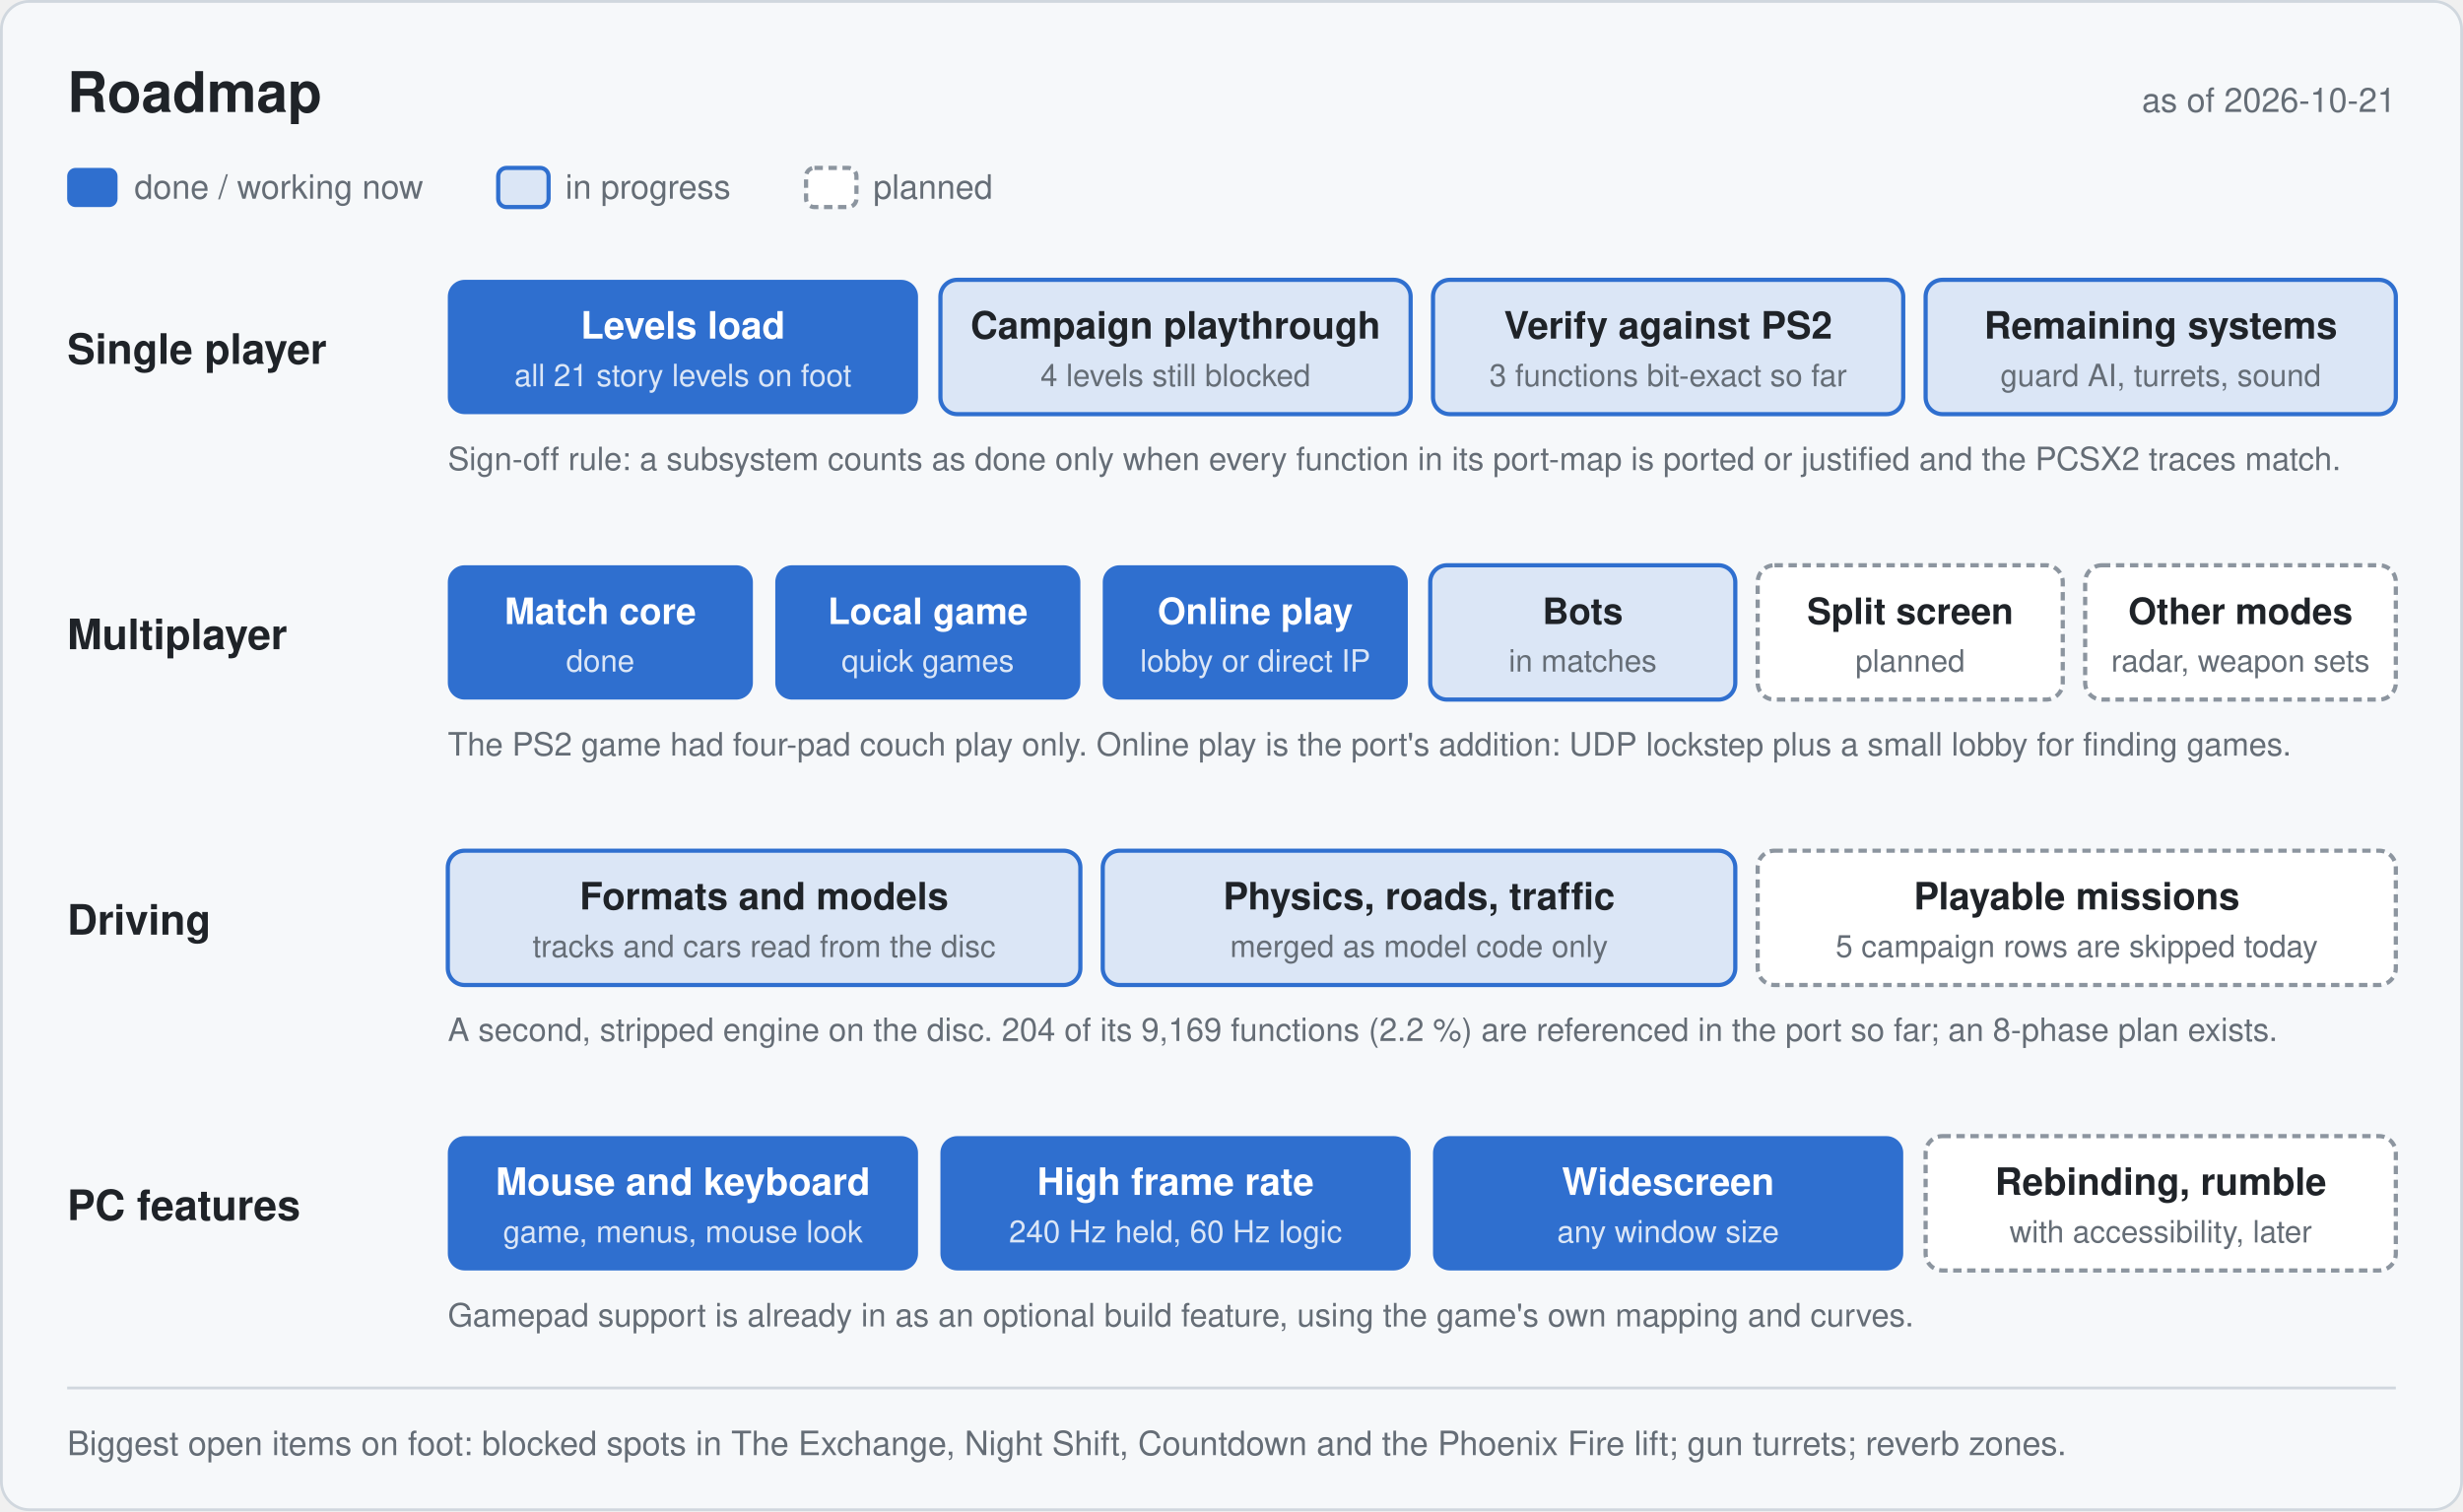
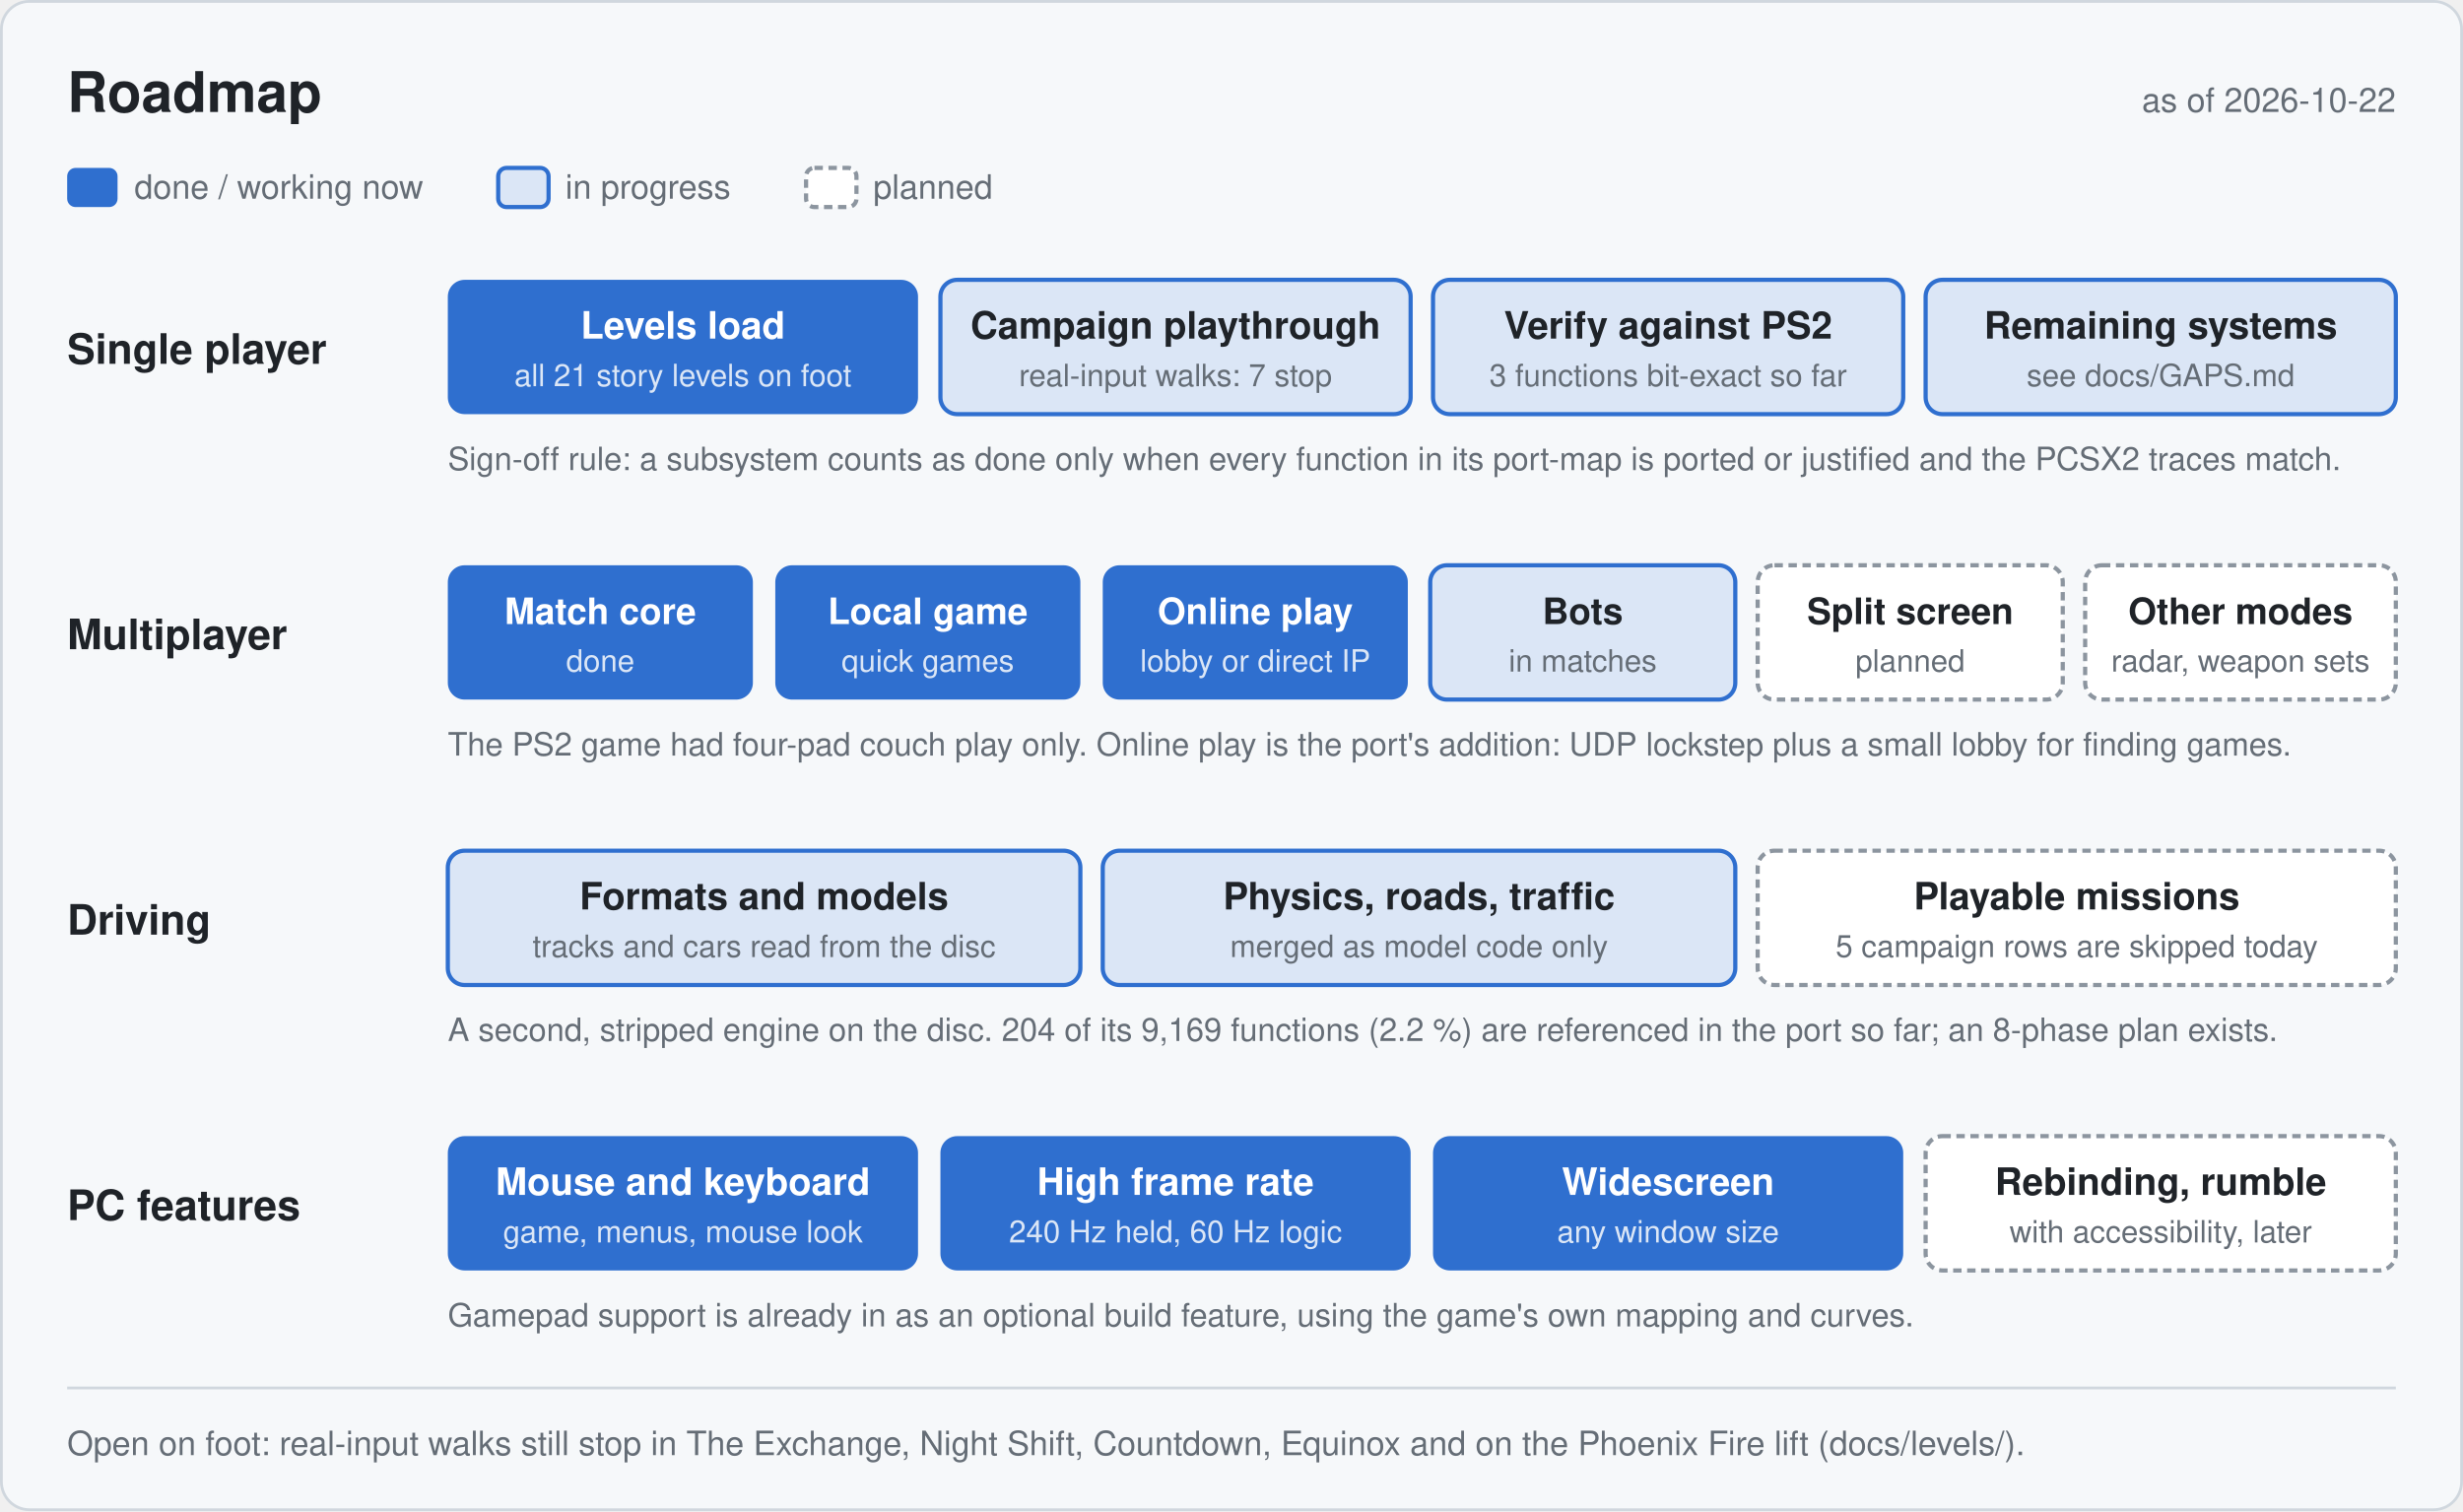
<svg xmlns="http://www.w3.org/2000/svg" width="880" height="540" viewBox="0 0 880 540" font-family="-apple-system, 'Segoe UI', Helvetica, Arial, sans-serif">
  <rect x="0.5" y="0.5" width="879" height="539" rx="10" fill="#f6f8fa" stroke="#d0d7de" />
  <text x="24" y="40" font-size="20" font-weight="600" fill="#1f2328">Roadmap</text>
-   <text x="856" y="40" font-size="12" fill="#656d76" text-anchor="end">as of 2026-10-21</text>
+   <text x="856" y="40" font-size="12" fill="#656d76" text-anchor="end">as of 2026-10-22</text>
  <g font-size="12" fill="#656d76">
    <rect x="24" y="60" width="18" height="14" rx="3" fill="#2f6fcf" />
    <text x="48" y="71">done / working now</text>
    <rect x="178" y="60" width="18" height="14" rx="3" fill="#dbe6f6" stroke="#2f6fcf" stroke-width="1.5" />
    <text x="202" y="71">in progress</text>
    <rect x="288" y="60" width="18" height="14" rx="3" fill="#ffffff" stroke="#8c959f" stroke-width="1.5" stroke-dasharray="3 2" />
    <text x="312" y="71">planned</text>
  </g>
  <text x="24" y="130" font-size="15" font-weight="600" fill="#1f2328">Single player</text>
  <g>
    <rect x="160" y="100" width="168" height="48" rx="6" fill="#2f6fcf" />
    <text x="244" y="121" font-size="13.5" font-weight="600" fill="#ffffff" text-anchor="middle">Levels load</text>
    <text x="244" y="138" font-size="11" fill="#dbe6f6" text-anchor="middle">all 21 story levels on foot</text>
    <rect x="336" y="100" width="168" height="48" rx="6" fill="#dbe6f6" stroke="#2f6fcf" stroke-width="1.5" />
    <text x="420" y="121" font-size="13.5" font-weight="600" fill="#1f2328" text-anchor="middle">Campaign playthrough</text>
-     <text x="420" y="138" font-size="11" fill="#656d76" text-anchor="middle">4 levels still blocked</text>
+     <text x="420" y="138" font-size="11" fill="#656d76" text-anchor="middle">real-input walks: 7 stop</text>
    <rect x="512" y="100" width="168" height="48" rx="6" fill="#dbe6f6" stroke="#2f6fcf" stroke-width="1.5" />
    <text x="596" y="121" font-size="13.5" font-weight="600" fill="#1f2328" text-anchor="middle">Verify against PS2</text>
    <text x="596" y="138" font-size="11" fill="#656d76" text-anchor="middle">3 functions bit-exact so far</text>
    <rect x="688" y="100" width="168" height="48" rx="6" fill="#dbe6f6" stroke="#2f6fcf" stroke-width="1.5" />
    <text x="772" y="121" font-size="13.5" font-weight="600" fill="#1f2328" text-anchor="middle">Remaining systems</text>
-     <text x="772" y="138" font-size="11" fill="#656d76" text-anchor="middle">guard AI, turrets, sound</text>
+     <text x="772" y="138" font-size="11" fill="#656d76" text-anchor="middle">see docs/GAPS.md</text>
  </g>
  <text x="160" y="168" font-size="11.5" fill="#656d76">Sign-off rule: a subsystem counts as done only when every function in its port-map is ported or justified and the PCSX2 traces match.</text>
  <text x="24" y="232" font-size="15" font-weight="600" fill="#1f2328">Multiplayer</text>
  <g>
    <rect x="160" y="202" width="109" height="48" rx="6" fill="#2f6fcf" />
    <text x="214.5" y="223" font-size="13" font-weight="600" fill="#ffffff" text-anchor="middle">Match core</text>
    <text x="214.5" y="240" font-size="11" fill="#dbe6f6" text-anchor="middle">done</text>
    <rect x="277" y="202" width="109" height="48" rx="6" fill="#2f6fcf" />
    <text x="331.5" y="223" font-size="13" font-weight="600" fill="#ffffff" text-anchor="middle">Local game</text>
    <text x="331.5" y="240" font-size="11" fill="#dbe6f6" text-anchor="middle">quick games</text>
    <rect x="394" y="202" width="109" height="48" rx="6" fill="#2f6fcf" />
    <text x="448.5" y="223" font-size="13" font-weight="600" fill="#ffffff" text-anchor="middle">Online play</text>
    <text x="448.5" y="240" font-size="11" fill="#dbe6f6" text-anchor="middle">lobby or direct IP</text>
    <rect x="511" y="202" width="109" height="48" rx="6" fill="#dbe6f6" stroke="#2f6fcf" stroke-width="1.5" />
    <text x="565.5" y="223" font-size="13" font-weight="600" fill="#1f2328" text-anchor="middle">Bots</text>
    <text x="565.5" y="240" font-size="11" fill="#656d76" text-anchor="middle">in matches</text>
    <rect x="628" y="202" width="109" height="48" rx="6" fill="#ffffff" stroke="#8c959f" stroke-width="1.5" stroke-dasharray="3 2" />
    <text x="682.5" y="223" font-size="13" font-weight="600" fill="#1f2328" text-anchor="middle">Split screen</text>
    <text x="682.5" y="240" font-size="11" fill="#656d76" text-anchor="middle">planned</text>
    <rect x="745" y="202" width="111" height="48" rx="6" fill="#ffffff" stroke="#8c959f" stroke-width="1.5" stroke-dasharray="3 2" />
    <text x="800.5" y="223" font-size="13" font-weight="600" fill="#1f2328" text-anchor="middle">Other modes</text>
    <text x="800.5" y="240" font-size="11" fill="#656d76" text-anchor="middle">radar, weapon sets</text>
  </g>
  <text x="160" y="270" font-size="11.5" fill="#656d76">The PS2 game had four-pad couch play only. Online play is the port's addition: UDP lockstep plus a small lobby for finding games.</text>
  <text x="24" y="334" font-size="15" font-weight="600" fill="#1f2328">Driving</text>
  <g>
    <rect x="160" y="304" width="226" height="48" rx="6" fill="#dbe6f6" stroke="#2f6fcf" stroke-width="1.5" />
    <text x="273" y="325" font-size="13.5" font-weight="600" fill="#1f2328" text-anchor="middle">Formats and models</text>
    <text x="273" y="342" font-size="11" fill="#656d76" text-anchor="middle">tracks and cars read from the disc</text>
    <rect x="394" y="304" width="226" height="48" rx="6" fill="#dbe6f6" stroke="#2f6fcf" stroke-width="1.5" />
    <text x="507" y="325" font-size="13.5" font-weight="600" fill="#1f2328" text-anchor="middle">Physics, roads, traffic</text>
    <text x="507" y="342" font-size="11" fill="#656d76" text-anchor="middle">merged as model code only</text>
    <rect x="628" y="304" width="228" height="48" rx="6" fill="#ffffff" stroke="#8c959f" stroke-width="1.5" stroke-dasharray="3 2" />
    <text x="742" y="325" font-size="13.5" font-weight="600" fill="#1f2328" text-anchor="middle">Playable missions</text>
    <text x="742" y="342" font-size="11" fill="#656d76" text-anchor="middle">5 campaign rows are skipped today</text>
  </g>
  <text x="160" y="372" font-size="11.5" fill="#656d76">A second, stripped engine on the disc. 204 of its 9,169 functions (2.2 %) are referenced in the port so far; an 8-phase plan exists.</text>
  <text x="24" y="436" font-size="15" font-weight="600" fill="#1f2328">PC features</text>
  <g>
    <rect x="160" y="406" width="168" height="48" rx="6" fill="#2f6fcf" />
    <text x="244" y="427" font-size="13.5" font-weight="600" fill="#ffffff" text-anchor="middle">Mouse and keyboard</text>
    <text x="244" y="444" font-size="11" fill="#dbe6f6" text-anchor="middle">game, menus, mouse look</text>
    <rect x="336" y="406" width="168" height="48" rx="6" fill="#2f6fcf" />
    <text x="420" y="427" font-size="13.5" font-weight="600" fill="#ffffff" text-anchor="middle">High frame rate</text>
    <text x="420" y="444" font-size="11" fill="#dbe6f6" text-anchor="middle">240 Hz held, 60 Hz logic</text>
    <rect x="512" y="406" width="168" height="48" rx="6" fill="#2f6fcf" />
    <text x="596" y="427" font-size="13.5" font-weight="600" fill="#ffffff" text-anchor="middle">Widescreen</text>
    <text x="596" y="444" font-size="11" fill="#dbe6f6" text-anchor="middle">any window size</text>
    <rect x="688" y="406" width="168" height="48" rx="6" fill="#ffffff" stroke="#8c959f" stroke-width="1.5" stroke-dasharray="3 2" />
    <text x="772" y="427" font-size="13.5" font-weight="600" fill="#1f2328" text-anchor="middle">Rebinding, rumble</text>
    <text x="772" y="444" font-size="11" fill="#656d76" text-anchor="middle">with accessibility, later</text>
  </g>
  <text x="160" y="474" font-size="11.5" fill="#656d76">Gamepad support is already in as an optional build feature, using the game's own mapping and curves.</text>
  <line x1="24" y1="496" x2="856" y2="496" stroke="#d0d7de" />
-   <text x="24" y="520" font-size="12" fill="#656d76">Biggest open items on foot: blocked spots in The Exchange, Night Shift, Countdown and the Phoenix Fire lift; gun turrets; reverb zones.</text>
+   <text x="24" y="520" font-size="12" fill="#656d76">Open on foot: real-input walks still stop in The Exchange, Night Shift, Countdown, Equinox and on the Phoenix Fire lift (docs/levels/).</text>
</svg>
